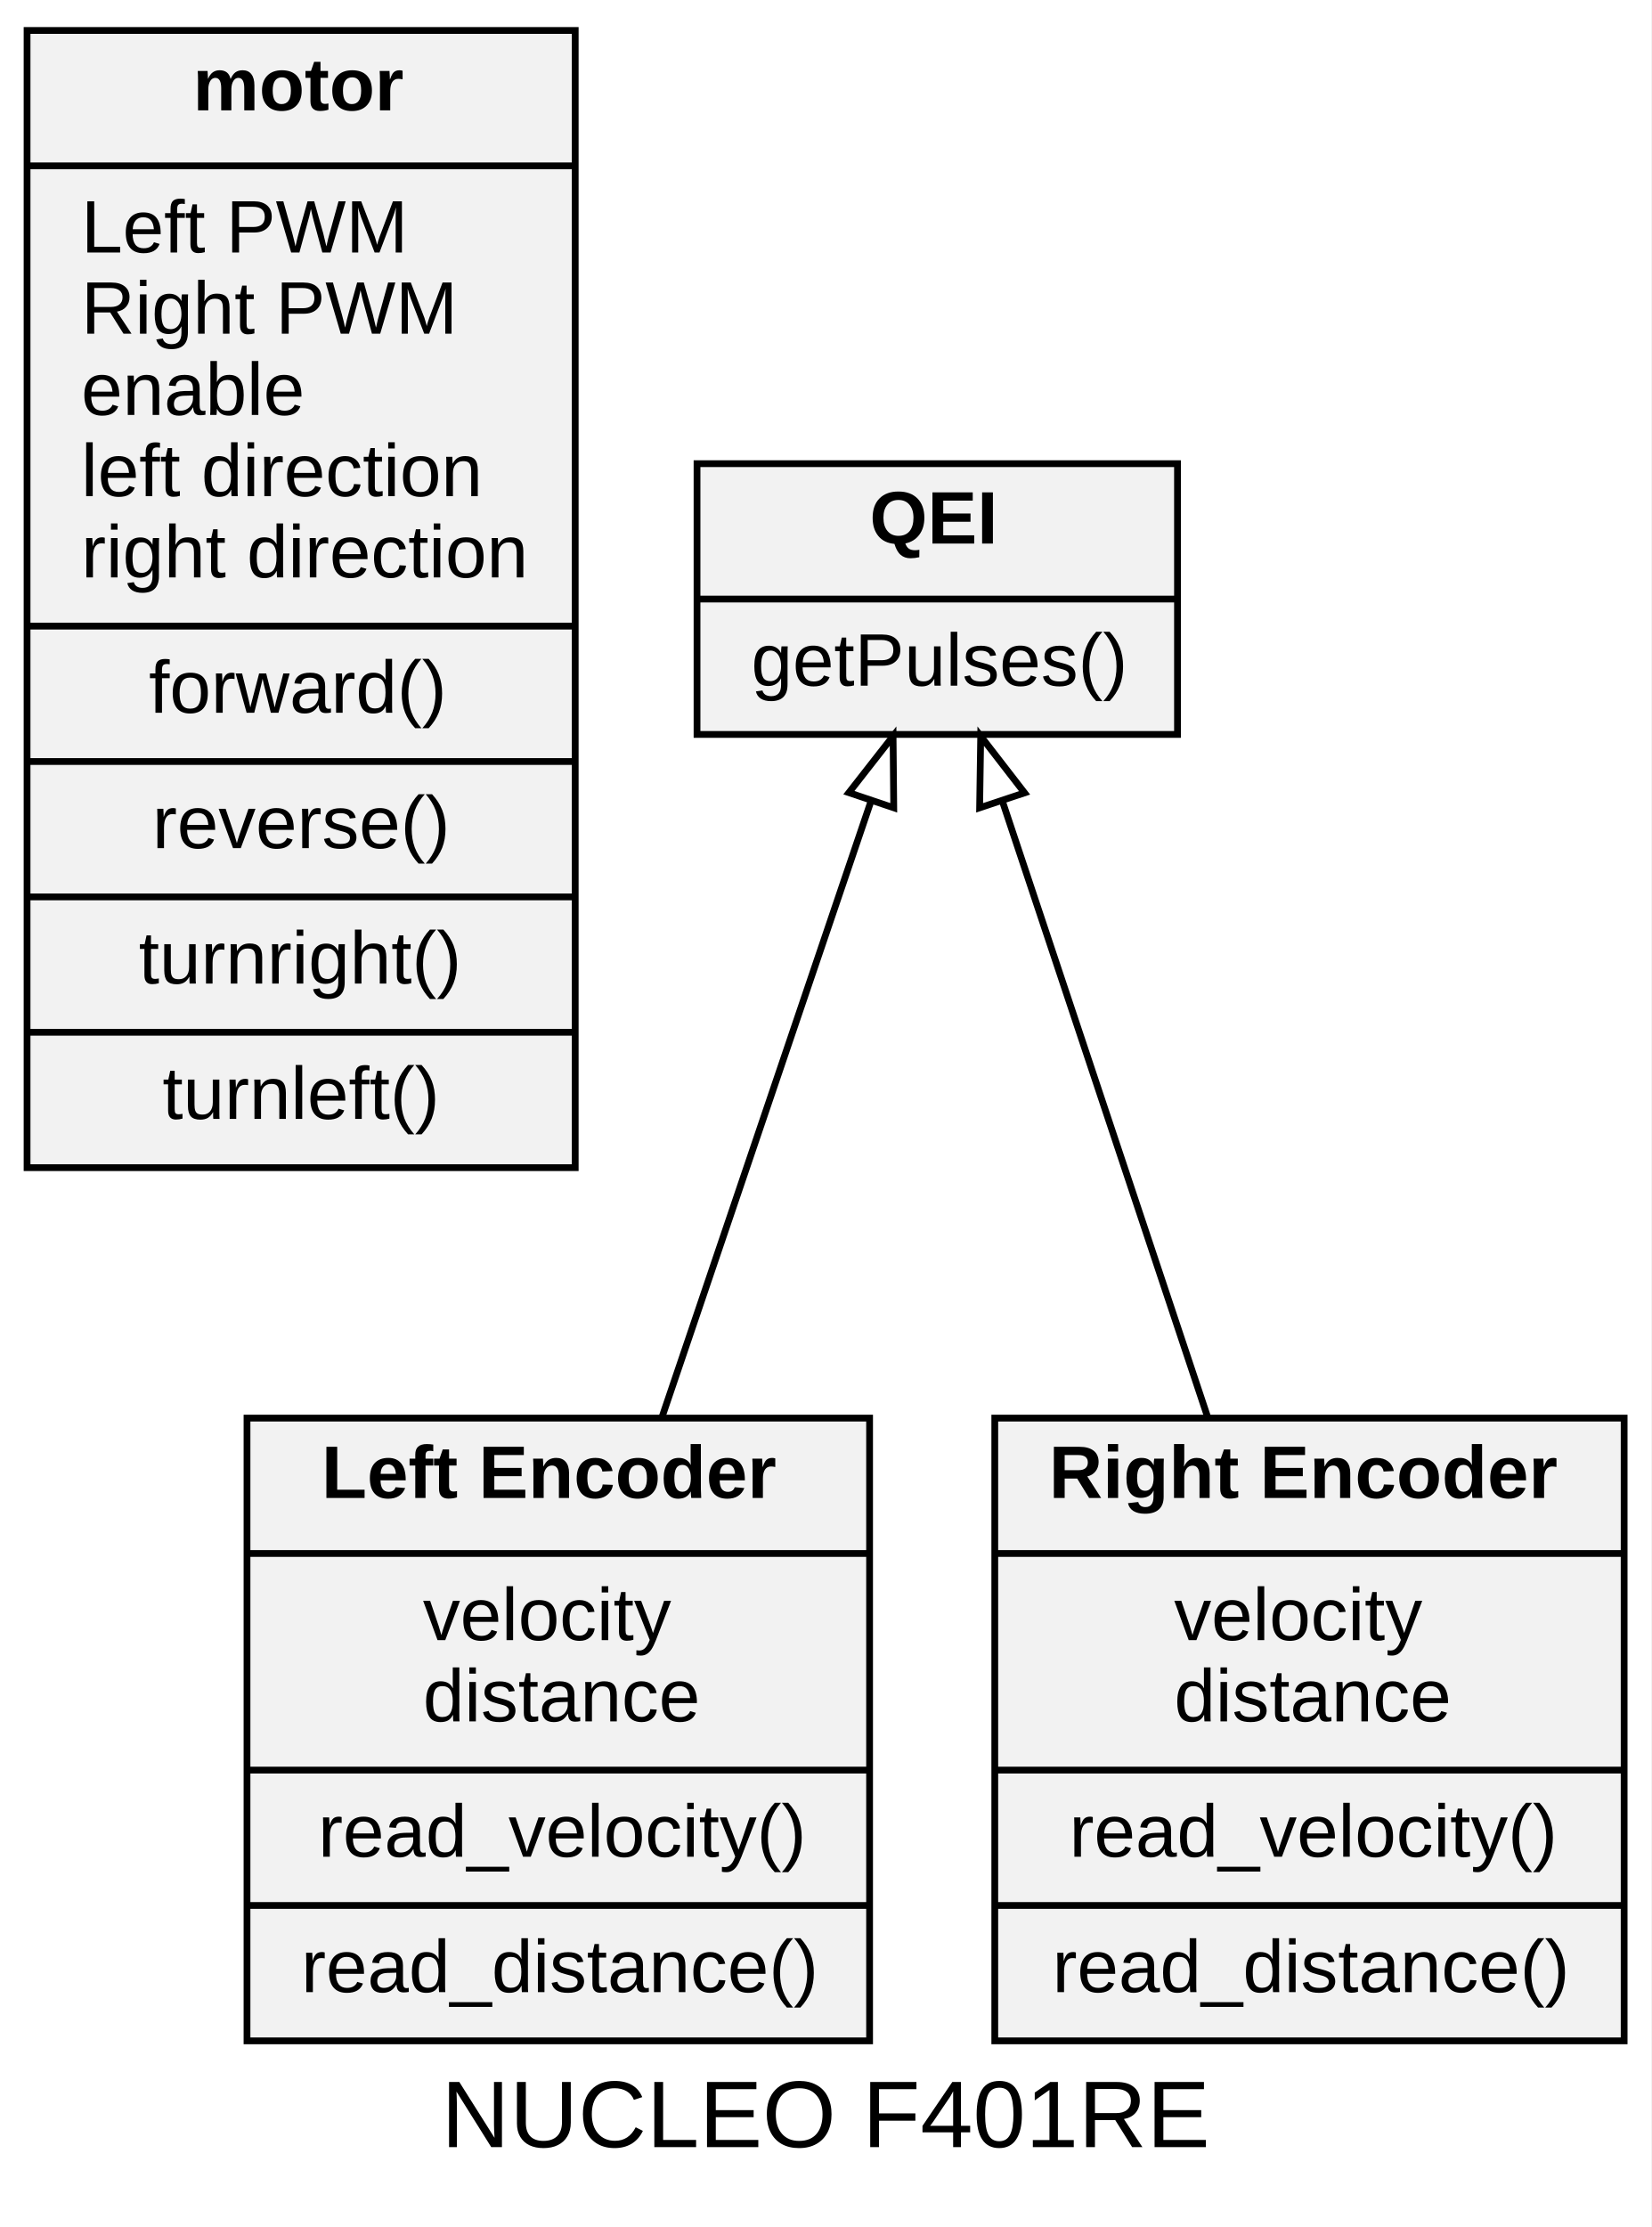
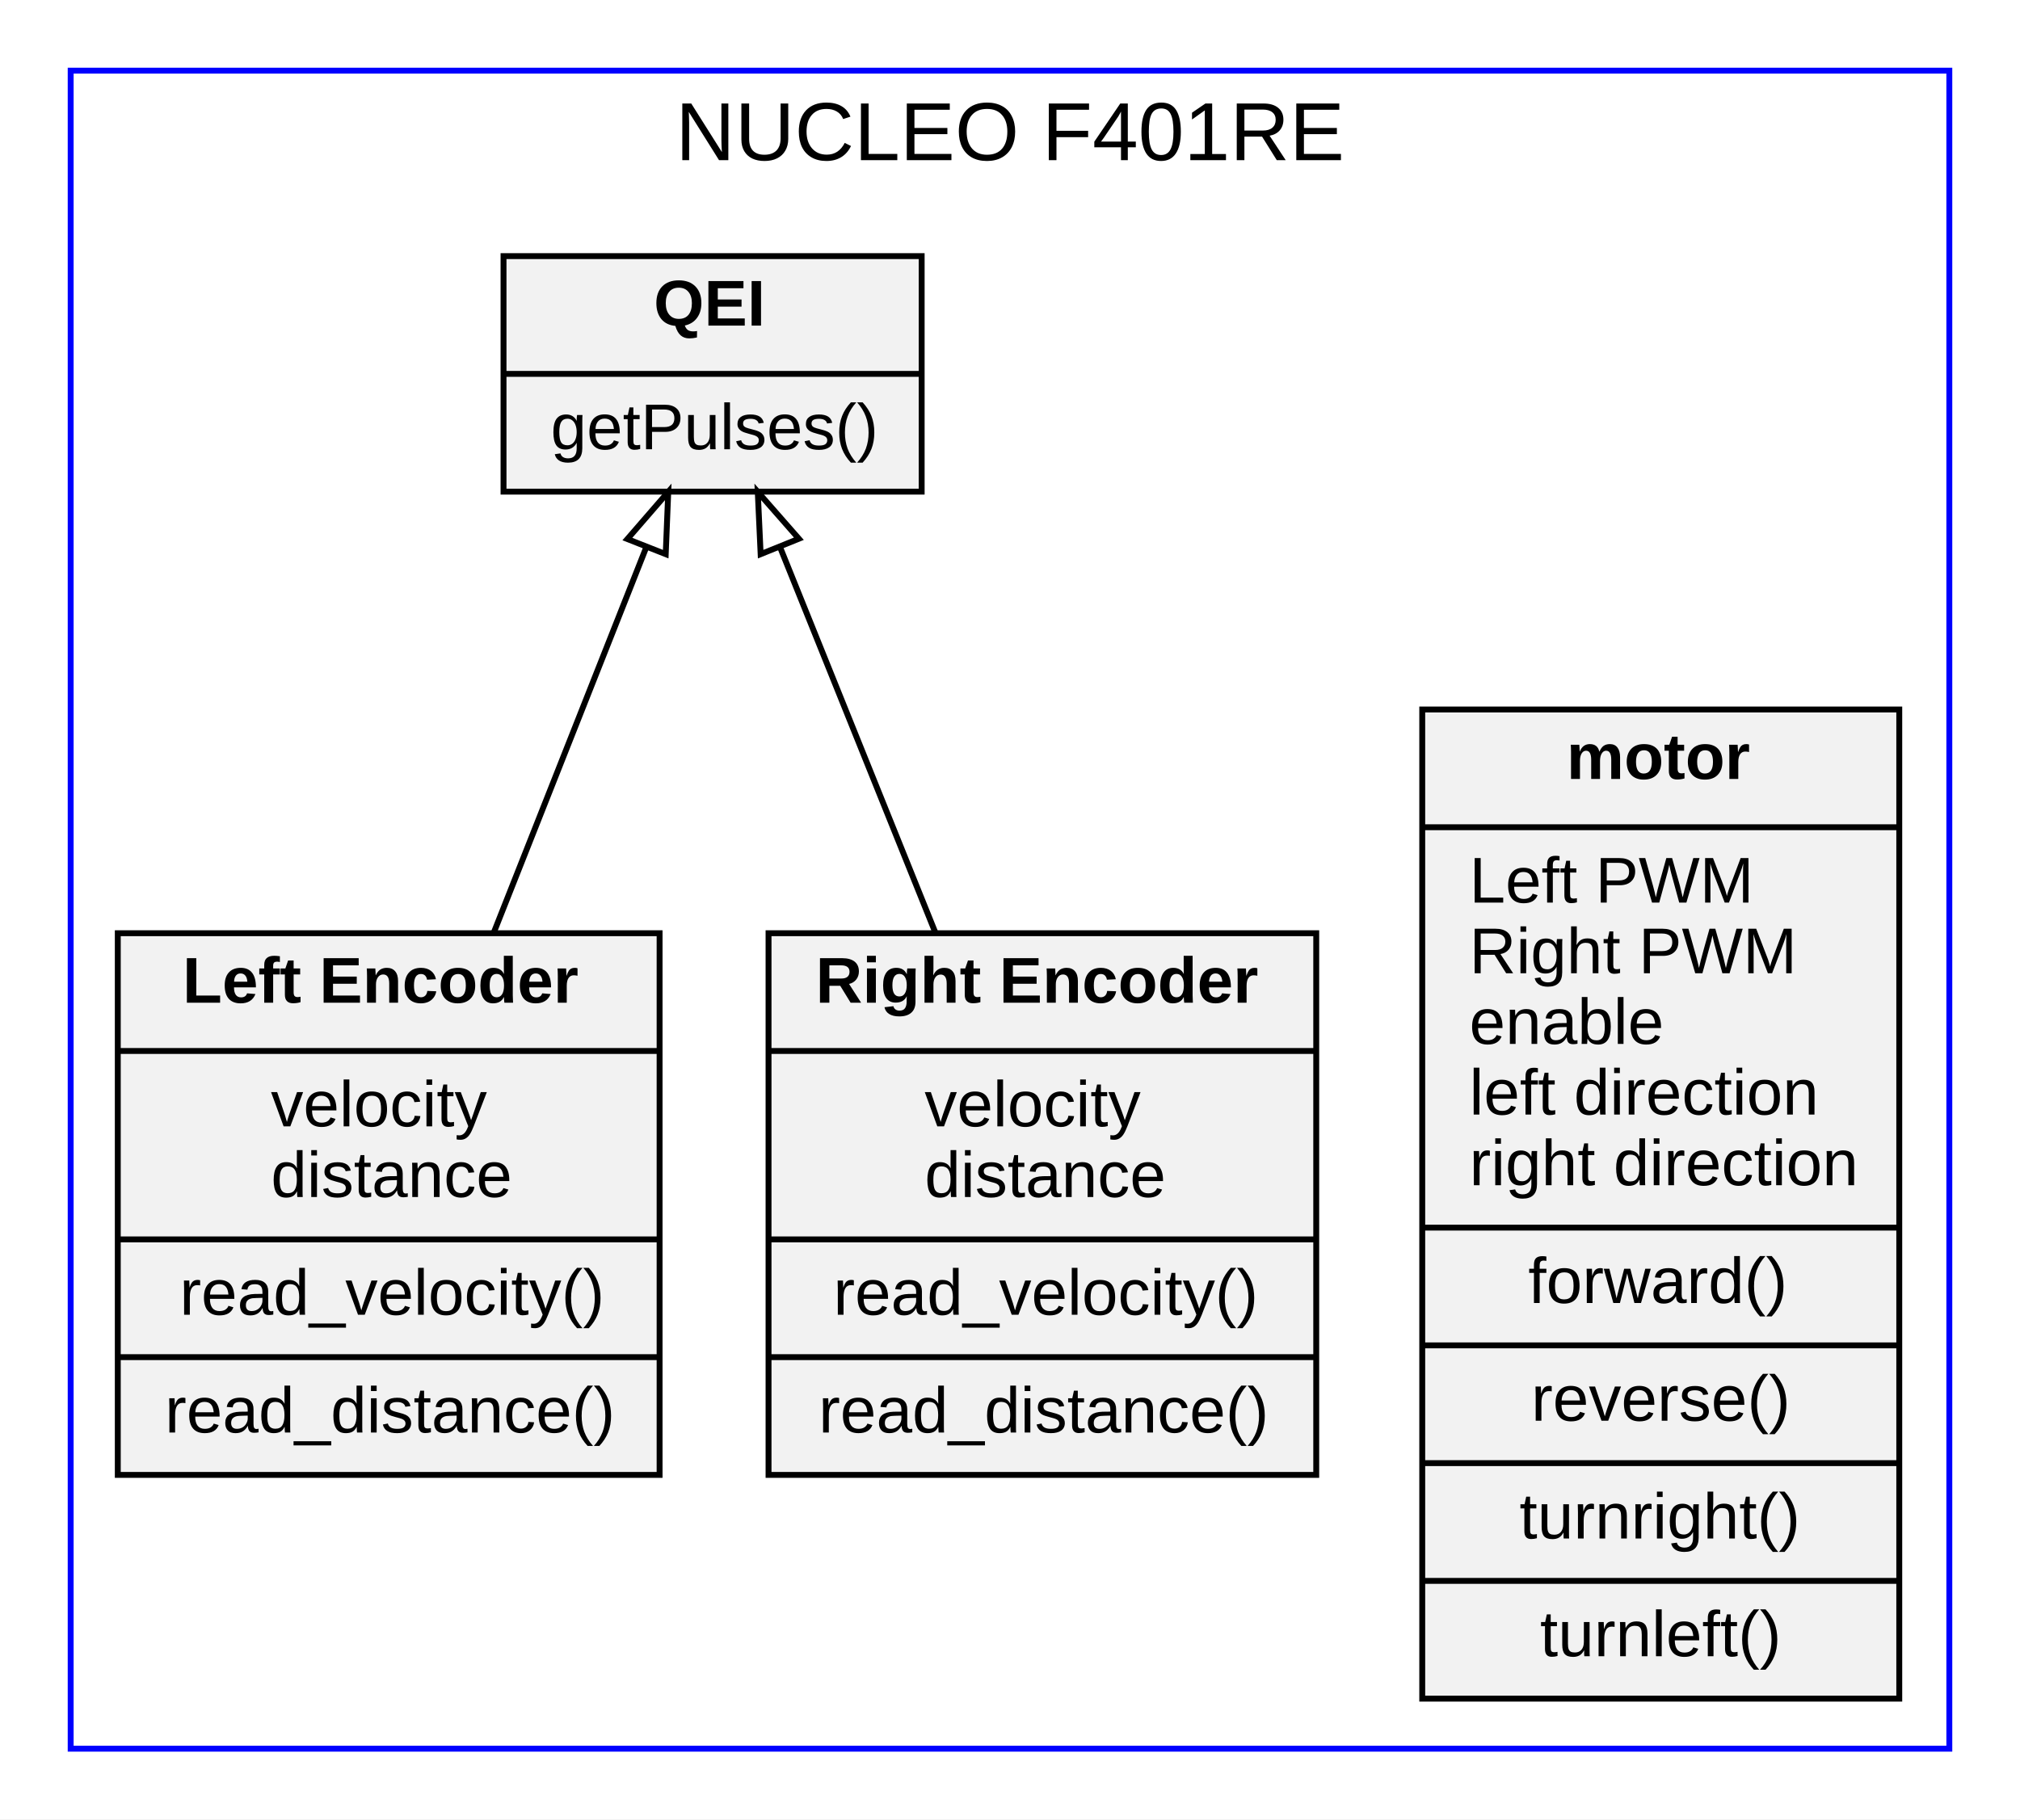
- <svg xmlns="http://www.w3.org/2000/svg" width="244pt" height="329pt" viewBox="0.00 0.00 244.00 329.00">
-   <g id="graph0" class="graph" transform="scale(1 1) rotate(0) translate(4 325)">
-     <polygon fill="white" stroke="transparent" points="-4,4 -4,-325 240,-325 240,4 -4,4" />
-     <text text-anchor="middle" x="118" y="-7.8" font-family="Arial" font-size="14.00">NUCLEO F401RE</text>
+ <svg xmlns="http://www.w3.org/2000/svg" width="343pt" height="309pt" viewBox="0.00 0.00 343.00 309.00">
+   <g id="graph0" class="graph" transform="scale(1 1) rotate(0) translate(4 305)">
+     <polygon fill="white" stroke="transparent" points="-4,4 -4,-305 339,-305 339,4 -4,4" />
+     <g id="clust1" class="cluster">
+       <polygon fill="none" stroke="blue" points="8,-8 8,-293 327,-293 327,-8 8,-8" />
+       <text text-anchor="middle" x="167.5" y="-277.8" font-family="Arial" font-size="14.00">NUCLEO F401RE</text>
+     </g>
    <g id="node1" class="node">
-       <polygon fill="#f2f2f2" stroke="black" points="0,-152.5 0,-320.5 81,-320.5 81,-152.5 0,-152.5" />
-       <text text-anchor="start" x="24.5" y="-308.7" font-family="Arial" font-weight="bold" font-size="11.00">motor</text>
-       <polyline fill="none" stroke="black" points="0,-300.5 81,-300.5 " />
-       <text text-anchor="start" x="8" y="-287.7" font-family="Arial" font-size="11.00">Left PWM</text>
-       <text text-anchor="start" x="8" y="-275.7" font-family="Arial" font-size="11.00">Right PWM</text>
-       <text text-anchor="start" x="8" y="-263.7" font-family="Arial" font-size="11.00">enable</text>
-       <text text-anchor="start" x="8" y="-251.7" font-family="Arial" font-size="11.00">left direction</text>
-       <text text-anchor="start" x="8" y="-239.7" font-family="Arial" font-size="11.00">right direction</text>
-       <polyline fill="none" stroke="black" points="0,-232.5 81,-232.5 " />
-       <text text-anchor="start" x="18" y="-219.7" font-family="Arial" font-size="11.00">forward()</text>
-       <polyline fill="none" stroke="black" points="0,-212.5 81,-212.5 " />
-       <text text-anchor="start" x="18.5" y="-199.7" font-family="Arial" font-size="11.00">reverse()</text>
-       <polyline fill="none" stroke="black" points="0,-192.5 81,-192.5 " />
-       <text text-anchor="start" x="16.5" y="-179.7" font-family="Arial" font-size="11.00">turnright()</text>
-       <polyline fill="none" stroke="black" points="0,-172.5 81,-172.5 " />
-       <text text-anchor="start" x="20" y="-159.7" font-family="Arial" font-size="11.00">turnleft()</text>
+       <polygon fill="#f2f2f2" stroke="black" points="237.5,-16.5 237.5,-184.5 318.5,-184.5 318.5,-16.5 237.5,-16.5" />
+       <text text-anchor="start" x="262" y="-172.7" font-family="Arial" font-weight="bold" font-size="11.00">motor</text>
+       <polyline fill="none" stroke="black" points="237.5,-164.5 318.5,-164.5 " />
+       <text text-anchor="start" x="245.5" y="-151.7" font-family="Arial" font-size="11.00">Left PWM</text>
+       <text text-anchor="start" x="245.5" y="-139.7" font-family="Arial" font-size="11.00">Right PWM</text>
+       <text text-anchor="start" x="245.5" y="-127.7" font-family="Arial" font-size="11.00">enable</text>
+       <text text-anchor="start" x="245.5" y="-115.7" font-family="Arial" font-size="11.00">left direction</text>
+       <text text-anchor="start" x="245.5" y="-103.7" font-family="Arial" font-size="11.00">right direction</text>
+       <polyline fill="none" stroke="black" points="237.5,-96.5 318.5,-96.5 " />
+       <text text-anchor="start" x="255.5" y="-83.7" font-family="Arial" font-size="11.00">forward()</text>
+       <polyline fill="none" stroke="black" points="237.5,-76.5 318.5,-76.5 " />
+       <text text-anchor="start" x="256" y="-63.7" font-family="Arial" font-size="11.00">reverse()</text>
+       <polyline fill="none" stroke="black" points="237.5,-56.5 318.5,-56.5 " />
+       <text text-anchor="start" x="254" y="-43.7" font-family="Arial" font-size="11.00">turnright()</text>
+       <polyline fill="none" stroke="black" points="237.5,-36.5 318.5,-36.5 " />
+       <text text-anchor="start" x="257.5" y="-23.7" font-family="Arial" font-size="11.00">turnleft()</text>
    </g>
    <g id="node2" class="node">
-       <polygon fill="#f2f2f2" stroke="black" points="99,-216.5 99,-256.5 170,-256.5 170,-216.5 99,-216.5" />
-       <text text-anchor="start" x="124.5" y="-244.7" font-family="Arial" font-weight="bold" font-size="11.00">QEI</text>
-       <polyline fill="none" stroke="black" points="99,-236.5 170,-236.5 " />
-       <text text-anchor="start" x="107" y="-223.7" font-family="Arial" font-size="11.00">getPulses()</text>
+       <polygon fill="#f2f2f2" stroke="black" points="16,-54.5 16,-146.5 108,-146.5 108,-54.5 16,-54.5" />
+       <text text-anchor="start" x="27" y="-134.7" font-family="Arial" font-weight="bold" font-size="11.00">Left Encoder</text>
+       <polyline fill="none" stroke="black" points="16,-126.5 108,-126.5 " />
+       <text text-anchor="start" x="42" y="-113.7" font-family="Arial" font-size="11.00">velocity</text>
+       <text text-anchor="start" x="42" y="-101.7" font-family="Arial" font-size="11.00">distance</text>
+       <polyline fill="none" stroke="black" points="16,-94.5 108,-94.5 " />
+       <text text-anchor="start" x="26.5" y="-81.7" font-family="Arial" font-size="11.00">read_velocity()</text>
+       <polyline fill="none" stroke="black" points="16,-74.5 108,-74.5 " />
+       <text text-anchor="start" x="24" y="-61.7" font-family="Arial" font-size="11.00">read_distance()</text>
    </g>
    <g id="node3" class="node">
-       <polygon fill="#f2f2f2" stroke="black" points="32.5,-23.5 32.5,-115.5 124.5,-115.5 124.5,-23.5 32.5,-23.5" />
-       <text text-anchor="start" x="43.5" y="-103.7" font-family="Arial" font-weight="bold" font-size="11.00">Left Encoder</text>
-       <polyline fill="none" stroke="black" points="32.5,-95.5 124.5,-95.5 " />
-       <text text-anchor="start" x="58.5" y="-82.7" font-family="Arial" font-size="11.00">velocity</text>
-       <text text-anchor="start" x="58.5" y="-70.7" font-family="Arial" font-size="11.00">distance</text>
-       <polyline fill="none" stroke="black" points="32.5,-63.5 124.5,-63.5 " />
-       <text text-anchor="start" x="43" y="-50.7" font-family="Arial" font-size="11.00">read_velocity()</text>
-       <polyline fill="none" stroke="black" points="32.5,-43.5 124.5,-43.5 " />
-       <text text-anchor="start" x="40.5" y="-30.7" font-family="Arial" font-size="11.00">read_distance()</text>
+       <polygon fill="#f2f2f2" stroke="black" points="126.5,-54.5 126.5,-146.5 219.5,-146.5 219.5,-54.5 126.5,-54.5" />
+       <text text-anchor="start" x="134.5" y="-134.7" font-family="Arial" font-weight="bold" font-size="11.00">Right Encoder</text>
+       <polyline fill="none" stroke="black" points="126.5,-126.5 219.5,-126.5 " />
+       <text text-anchor="start" x="153" y="-113.7" font-family="Arial" font-size="11.00">velocity</text>
+       <text text-anchor="start" x="153" y="-101.7" font-family="Arial" font-size="11.00">distance</text>
+       <polyline fill="none" stroke="black" points="126.5,-94.5 219.5,-94.5 " />
+       <text text-anchor="start" x="137.5" y="-81.7" font-family="Arial" font-size="11.00">read_velocity()</text>
+       <polyline fill="none" stroke="black" points="126.5,-74.5 219.5,-74.5 " />
+       <text text-anchor="start" x="135" y="-61.7" font-family="Arial" font-size="11.00">read_distance()</text>
+     </g>
+     <g id="node4" class="node">
+       <polygon fill="#f2f2f2" stroke="black" points="81.5,-221.5 81.5,-261.5 152.5,-261.5 152.5,-221.5 81.5,-221.5" />
+       <text text-anchor="start" x="107" y="-249.7" font-family="Arial" font-weight="bold" font-size="11.00">QEI</text>
+       <polyline fill="none" stroke="black" points="81.5,-241.5 152.5,-241.5 " />
+       <text text-anchor="start" x="89.5" y="-228.7" font-family="Arial" font-size="11.00">getPulses()</text>
    </g>
    <g id="edge2" class="edge">
-       <path fill="none" stroke="black" d="M124.69,-206.59C116.17,-181.49 103.69,-144.72 93.85,-115.72" />
-       <polygon fill="none" stroke="black" points="121.44,-207.9 127.97,-216.25 128.07,-205.66 121.44,-207.9" />
-     </g>
-     <g id="node4" class="node">
-       <polygon fill="#f2f2f2" stroke="black" points="143,-23.5 143,-115.5 236,-115.5 236,-23.5 143,-23.5" />
-       <text text-anchor="start" x="151" y="-103.7" font-family="Arial" font-weight="bold" font-size="11.00">Right Encoder</text>
-       <polyline fill="none" stroke="black" points="143,-95.5 236,-95.5 " />
-       <text text-anchor="start" x="169.5" y="-82.7" font-family="Arial" font-size="11.00">velocity</text>
-       <text text-anchor="start" x="169.5" y="-70.7" font-family="Arial" font-size="11.00">distance</text>
-       <polyline fill="none" stroke="black" points="143,-63.5 236,-63.5 " />
-       <text text-anchor="start" x="154" y="-50.7" font-family="Arial" font-size="11.00">read_velocity()</text>
-       <polyline fill="none" stroke="black" points="143,-43.5 236,-43.5 " />
-       <text text-anchor="start" x="151.5" y="-30.7" font-family="Arial" font-size="11.00">read_distance()</text>
+       <path fill="none" stroke="black" d="M105.71,-211.98C98.27,-193.16 88.36,-168.11 79.85,-146.62" />
+       <polygon fill="none" stroke="black" points="102.53,-213.45 109.47,-221.46 109.04,-210.88 102.53,-213.45" />
    </g>
    <g id="edge1" class="edge">
-       <path fill="none" stroke="black" d="M144.14,-206.59C152.5,-181.49 164.76,-144.72 174.43,-115.72" />
-       <polygon fill="none" stroke="black" points="140.76,-205.66 140.92,-216.25 147.4,-207.87 140.76,-205.66" />
+       <path fill="none" stroke="black" d="M128.49,-211.98C136.07,-193.16 146.17,-168.11 154.82,-146.62" />
+       <polygon fill="none" stroke="black" points="125.16,-210.88 124.67,-221.46 131.65,-213.5 125.16,-210.88" />
    </g>
  </g>
</svg>
